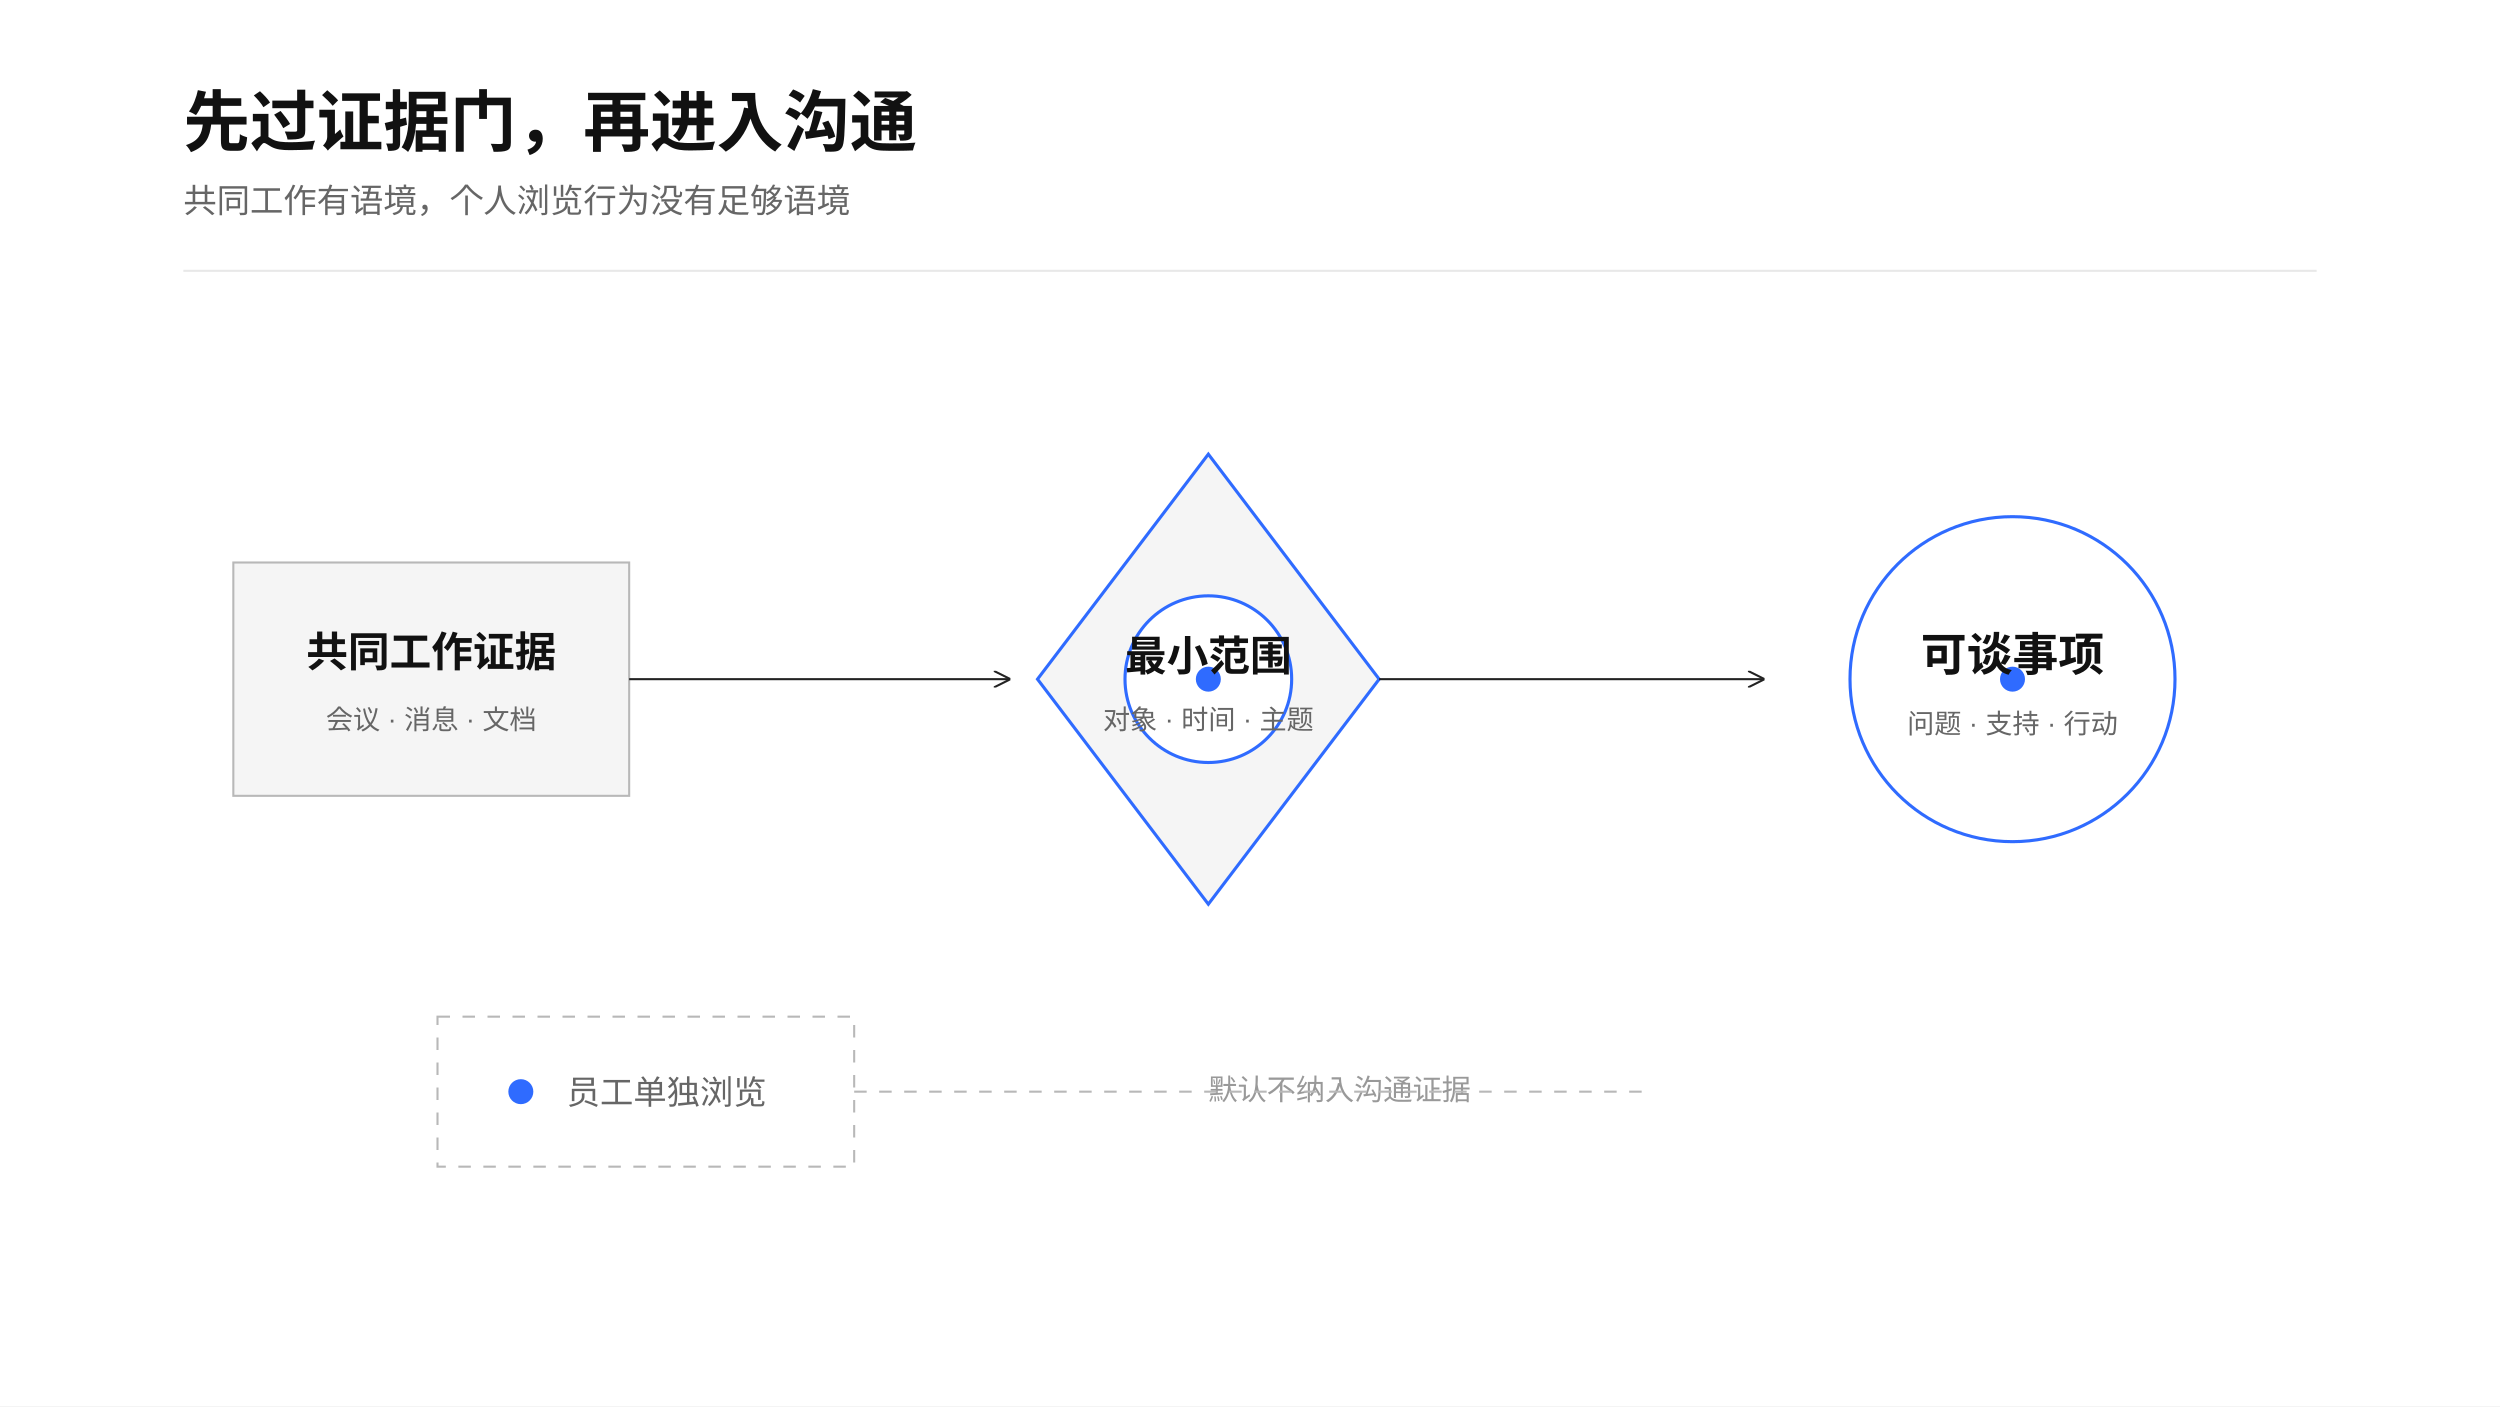
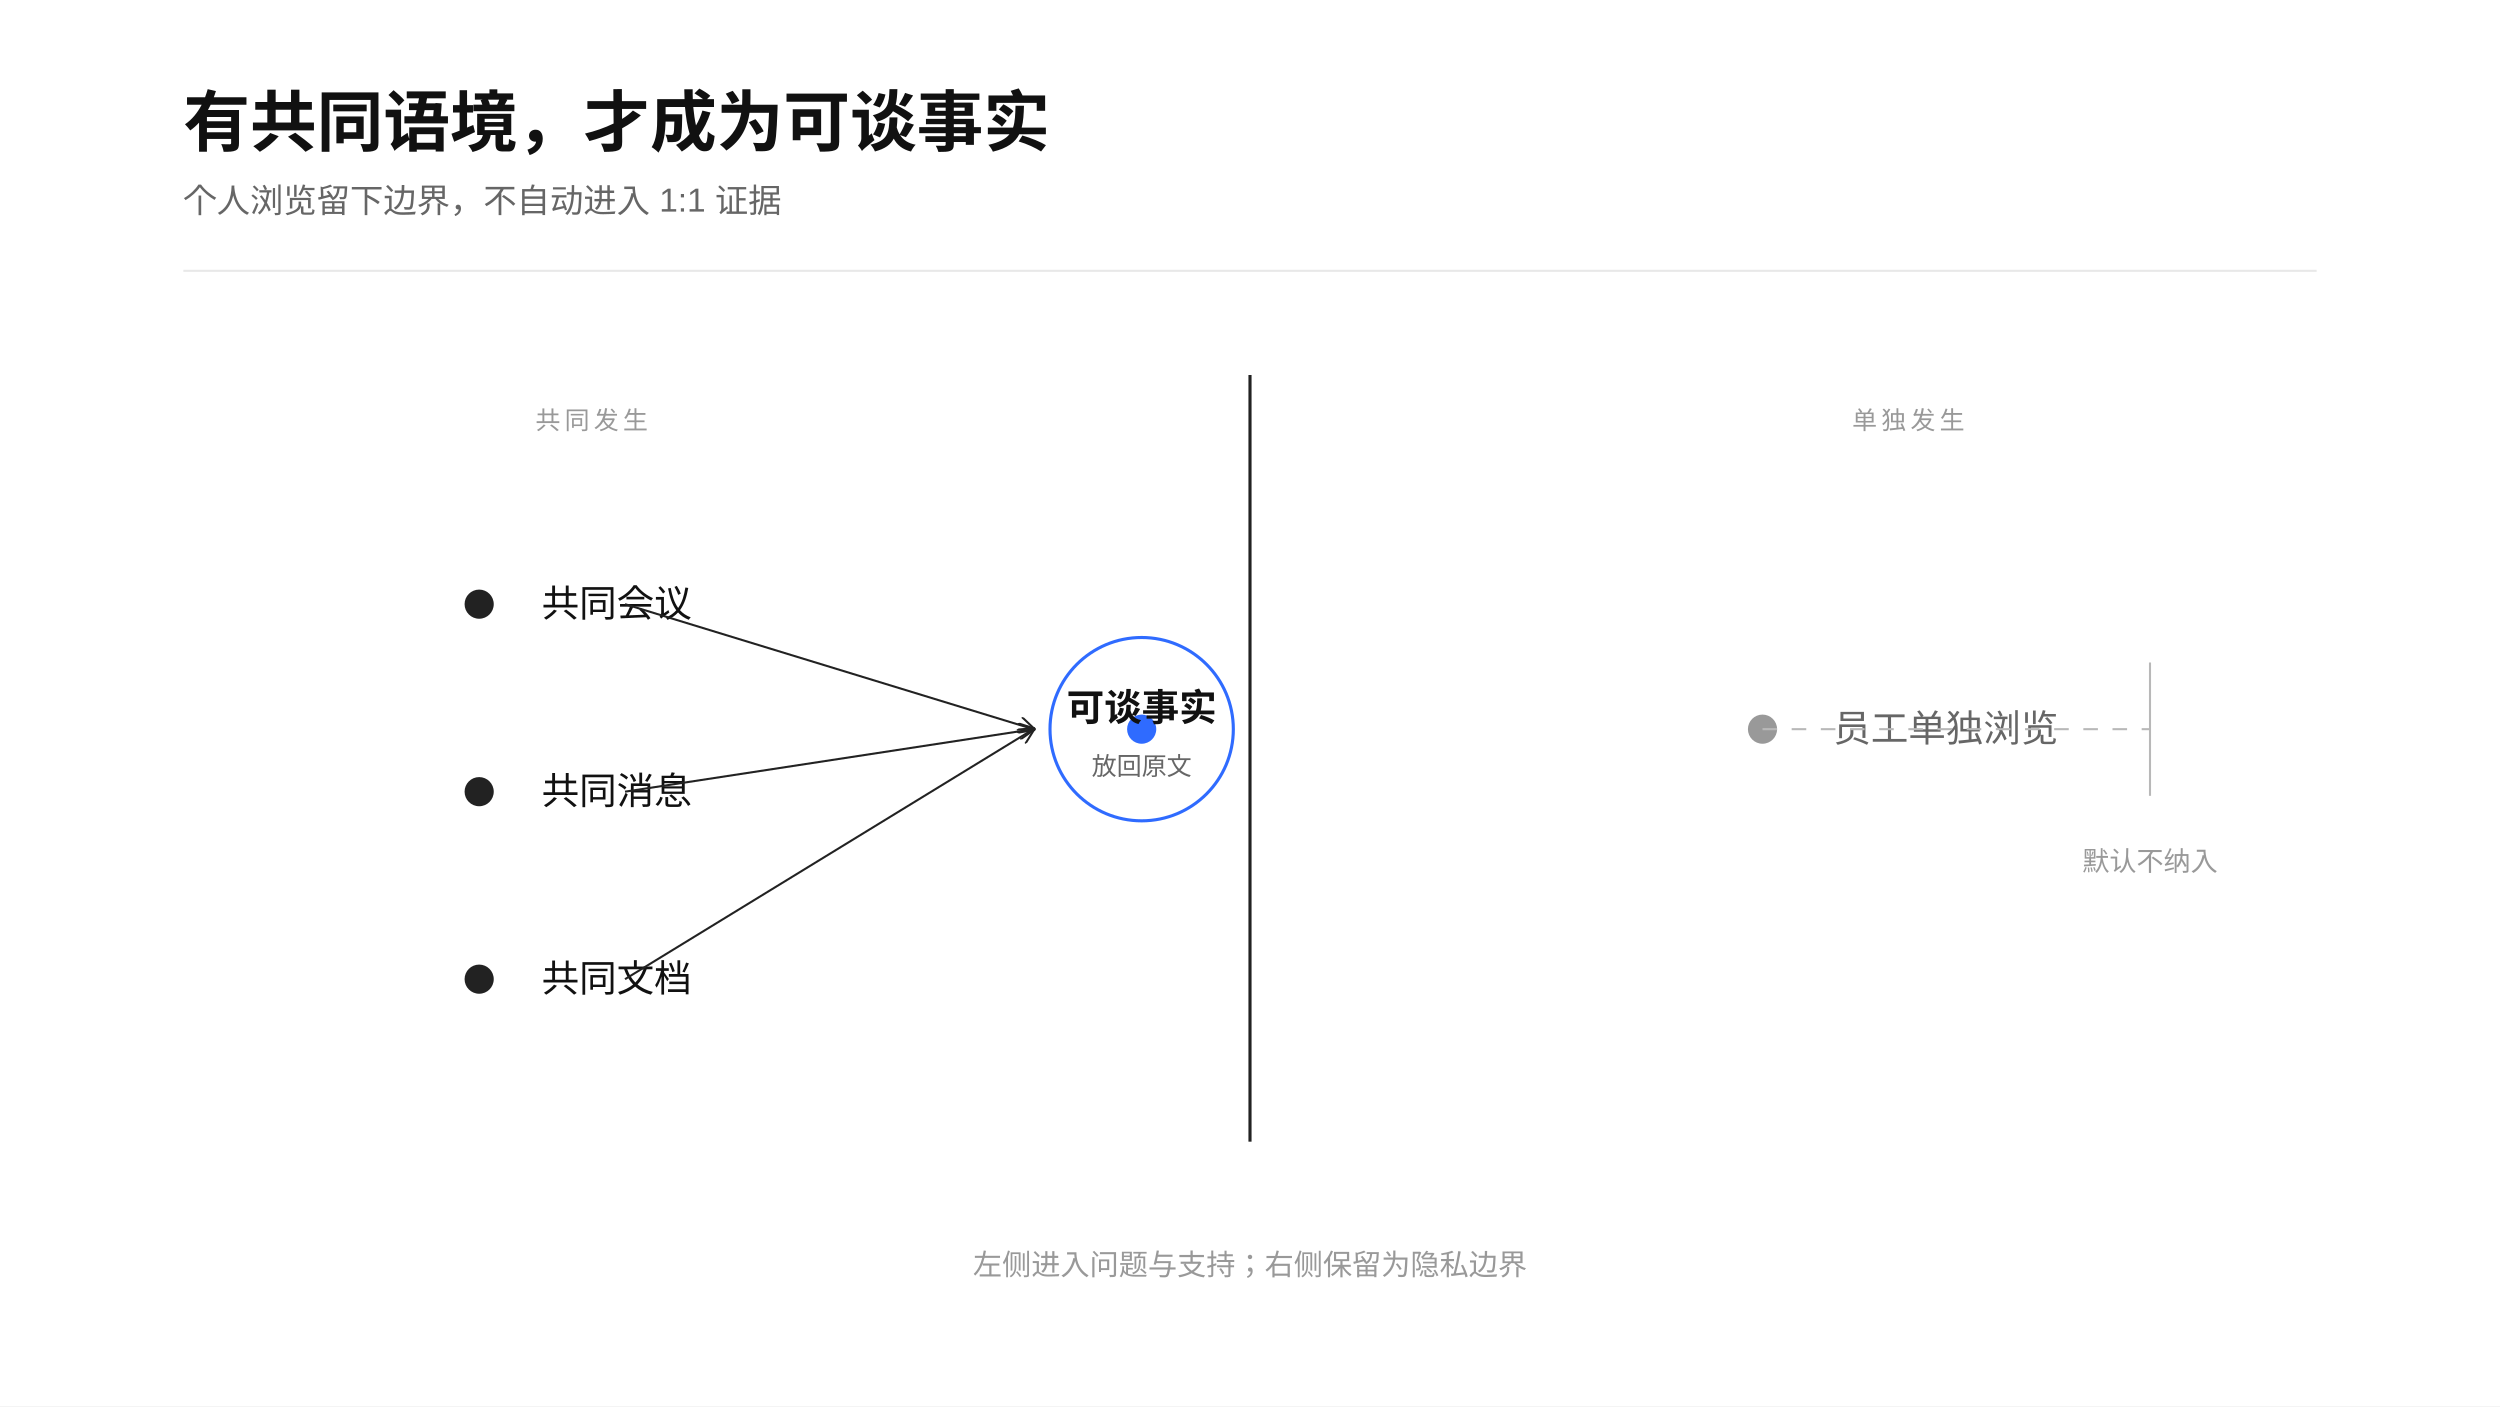
<svg xmlns="http://www.w3.org/2000/svg" width="1200" height="675" viewBox="0 0 1200 675">
  <defs>
-     <marker id="a" markerWidth="8" markerHeight="8" refX="7" refY="4" orient="auto">
+     <marker id="arrow" markerWidth="8" markerHeight="8" refX="7" refY="4" orient="auto">
      <path d="M0 0L8 4L0 8" fill="none" stroke="#222" />
    </marker>
  </defs>
  <rect width="1200" height="675" fill="#fff" />
  <g font-family="PingFang SC, Source Han Sans SC, Arial, sans-serif">
-     <text x="88" y="70" fill="#111" font-size="32" font-weight="600">先过证据门，再进入沟通</text>
-     <text x="88" y="102" fill="#666" font-size="16">共同工作有语境，个人浏览行为没有足够语境</text>
+     <text x="88" y="70" fill="#111" font-size="32" font-weight="600">有共同语境，才成为可谈事实</text>
+     <text x="88" y="102" fill="#666" font-size="16">个人浏览留下边界，不自动进入 1:1 证据</text>
    <line x1="88" y1="130" x2="1112" y2="130" stroke="#E8E8E8" />
-     <rect x="112" y="270" width="190" height="112" fill="#F5F5F5" stroke="#B8B8B8" />
-     <text x="207" y="320" text-anchor="middle" fill="#111" font-size="20" font-weight="600">共同工作证据</text>
-     <text x="207" y="350" text-anchor="middle" fill="#666" font-size="13">会议 · 消息 · 文档</text>
-     <line x1="302" y1="326" x2="484" y2="326" stroke="#222" marker-end="url(#a)" />
-     <polygon points="580,218 662,326 580,434 498,326" fill="#F5F5F5" stroke="#2F6BFF" stroke-width="1.5" />
-     <circle cx="580" cy="326" r="40" fill="#fff" stroke="#2F6BFF" stroke-width="1.5" />
-     <circle cx="580" cy="326" r="6" fill="#2F6BFF" />
-     <text x="580" y="322" text-anchor="middle" fill="#111" font-size="20" font-weight="600">最小范围</text>
-     <text x="580" y="350" text-anchor="middle" fill="#666" font-size="13">对象 · 时间 · 主题</text>
-     <line x1="662" y1="326" x2="846" y2="326" stroke="#222" marker-end="url(#a)" />
-     <circle cx="966" cy="326" r="78" fill="#fff" stroke="#2F6BFF" stroke-width="1.5" />
-     <circle cx="966" cy="326" r="6" fill="#2F6BFF" />
-     <text x="966" y="322" text-anchor="middle" fill="#111" font-size="22" font-weight="600">可谈事项</text>
-     <text x="966" y="352" text-anchor="middle" fill="#666" font-size="13">问题 · 支持 · 行动</text>
-     <rect x="210" y="488" width="200" height="72" fill="#fff" stroke="#B8B8B8" stroke-dasharray="6 6" />
-     <circle cx="250" cy="524" r="6" fill="#2F6BFF" />
-     <text x="320" y="530" text-anchor="middle" fill="#666" font-size="16">员工单独浏览</text>
-     <text x="580" y="528" fill="#999" font-size="14">默认不纳入沟通证据</text>
-     <line x1="410" y1="524" x2="790" y2="524" stroke="#B8B8B8" stroke-dasharray="6 6" />
+     <line x1="600" y1="180" x2="600" y2="548" stroke="#222" stroke-width="1.5" />
+     <text x="284" y="206" text-anchor="middle" fill="#999" font-size="12" letter-spacing="2">共同发生</text>
+     <text x="916" y="206" text-anchor="middle" fill="#999" font-size="12" letter-spacing="2">单独发生</text>
+     <circle cx="230" cy="290" r="7" fill="#222" />
+     <text x="260" y="296" fill="#111" font-size="18">共同会议</text>
+     <circle cx="230" cy="380" r="7" fill="#222" />
+     <text x="260" y="386" fill="#111" font-size="18">共同消息</text>
+     <circle cx="230" cy="470" r="7" fill="#222" />
+     <text x="260" y="476" fill="#111" font-size="18">共同文档</text>
+     <line x1="300" y1="290" x2="496" y2="350" stroke="#222" marker-end="url(#arrow)" />
+     <line x1="300" y1="380" x2="496" y2="350" stroke="#222" marker-end="url(#arrow)" />
+     <line x1="300" y1="470" x2="496" y2="350" stroke="#222" marker-end="url(#arrow)" />
+     <circle cx="548" cy="350" r="44" fill="#fff" stroke="#2F6BFF" stroke-width="1.5" />
+     <circle cx="548" cy="350" r="7" fill="#2F6BFF" />
+     <text x="548" y="346" text-anchor="middle" fill="#111" font-size="18" font-weight="600">可谈事实</text>
+     <text x="548" y="372" text-anchor="middle" fill="#666" font-size="12">放回原文</text>
+     <circle cx="846" cy="350" r="7" fill="#999" />
+     <text x="880" y="356" fill="#666" font-size="18">员工单独浏览</text>
+     <line x1="846" y1="350" x2="1032" y2="350" stroke="#B8B8B8" stroke-dasharray="7 7" />
+     <line x1="1032" y1="318" x2="1032" y2="382" stroke="#B8B8B8" />
+     <text x="1032" y="418" text-anchor="middle" fill="#999" font-size="13">默认不纳入</text>
+     <text x="600" y="612" text-anchor="middle" fill="#999" font-size="14">左侧进入问题与支持；右侧保留为隐私边界</text>
  </g>
</svg>
